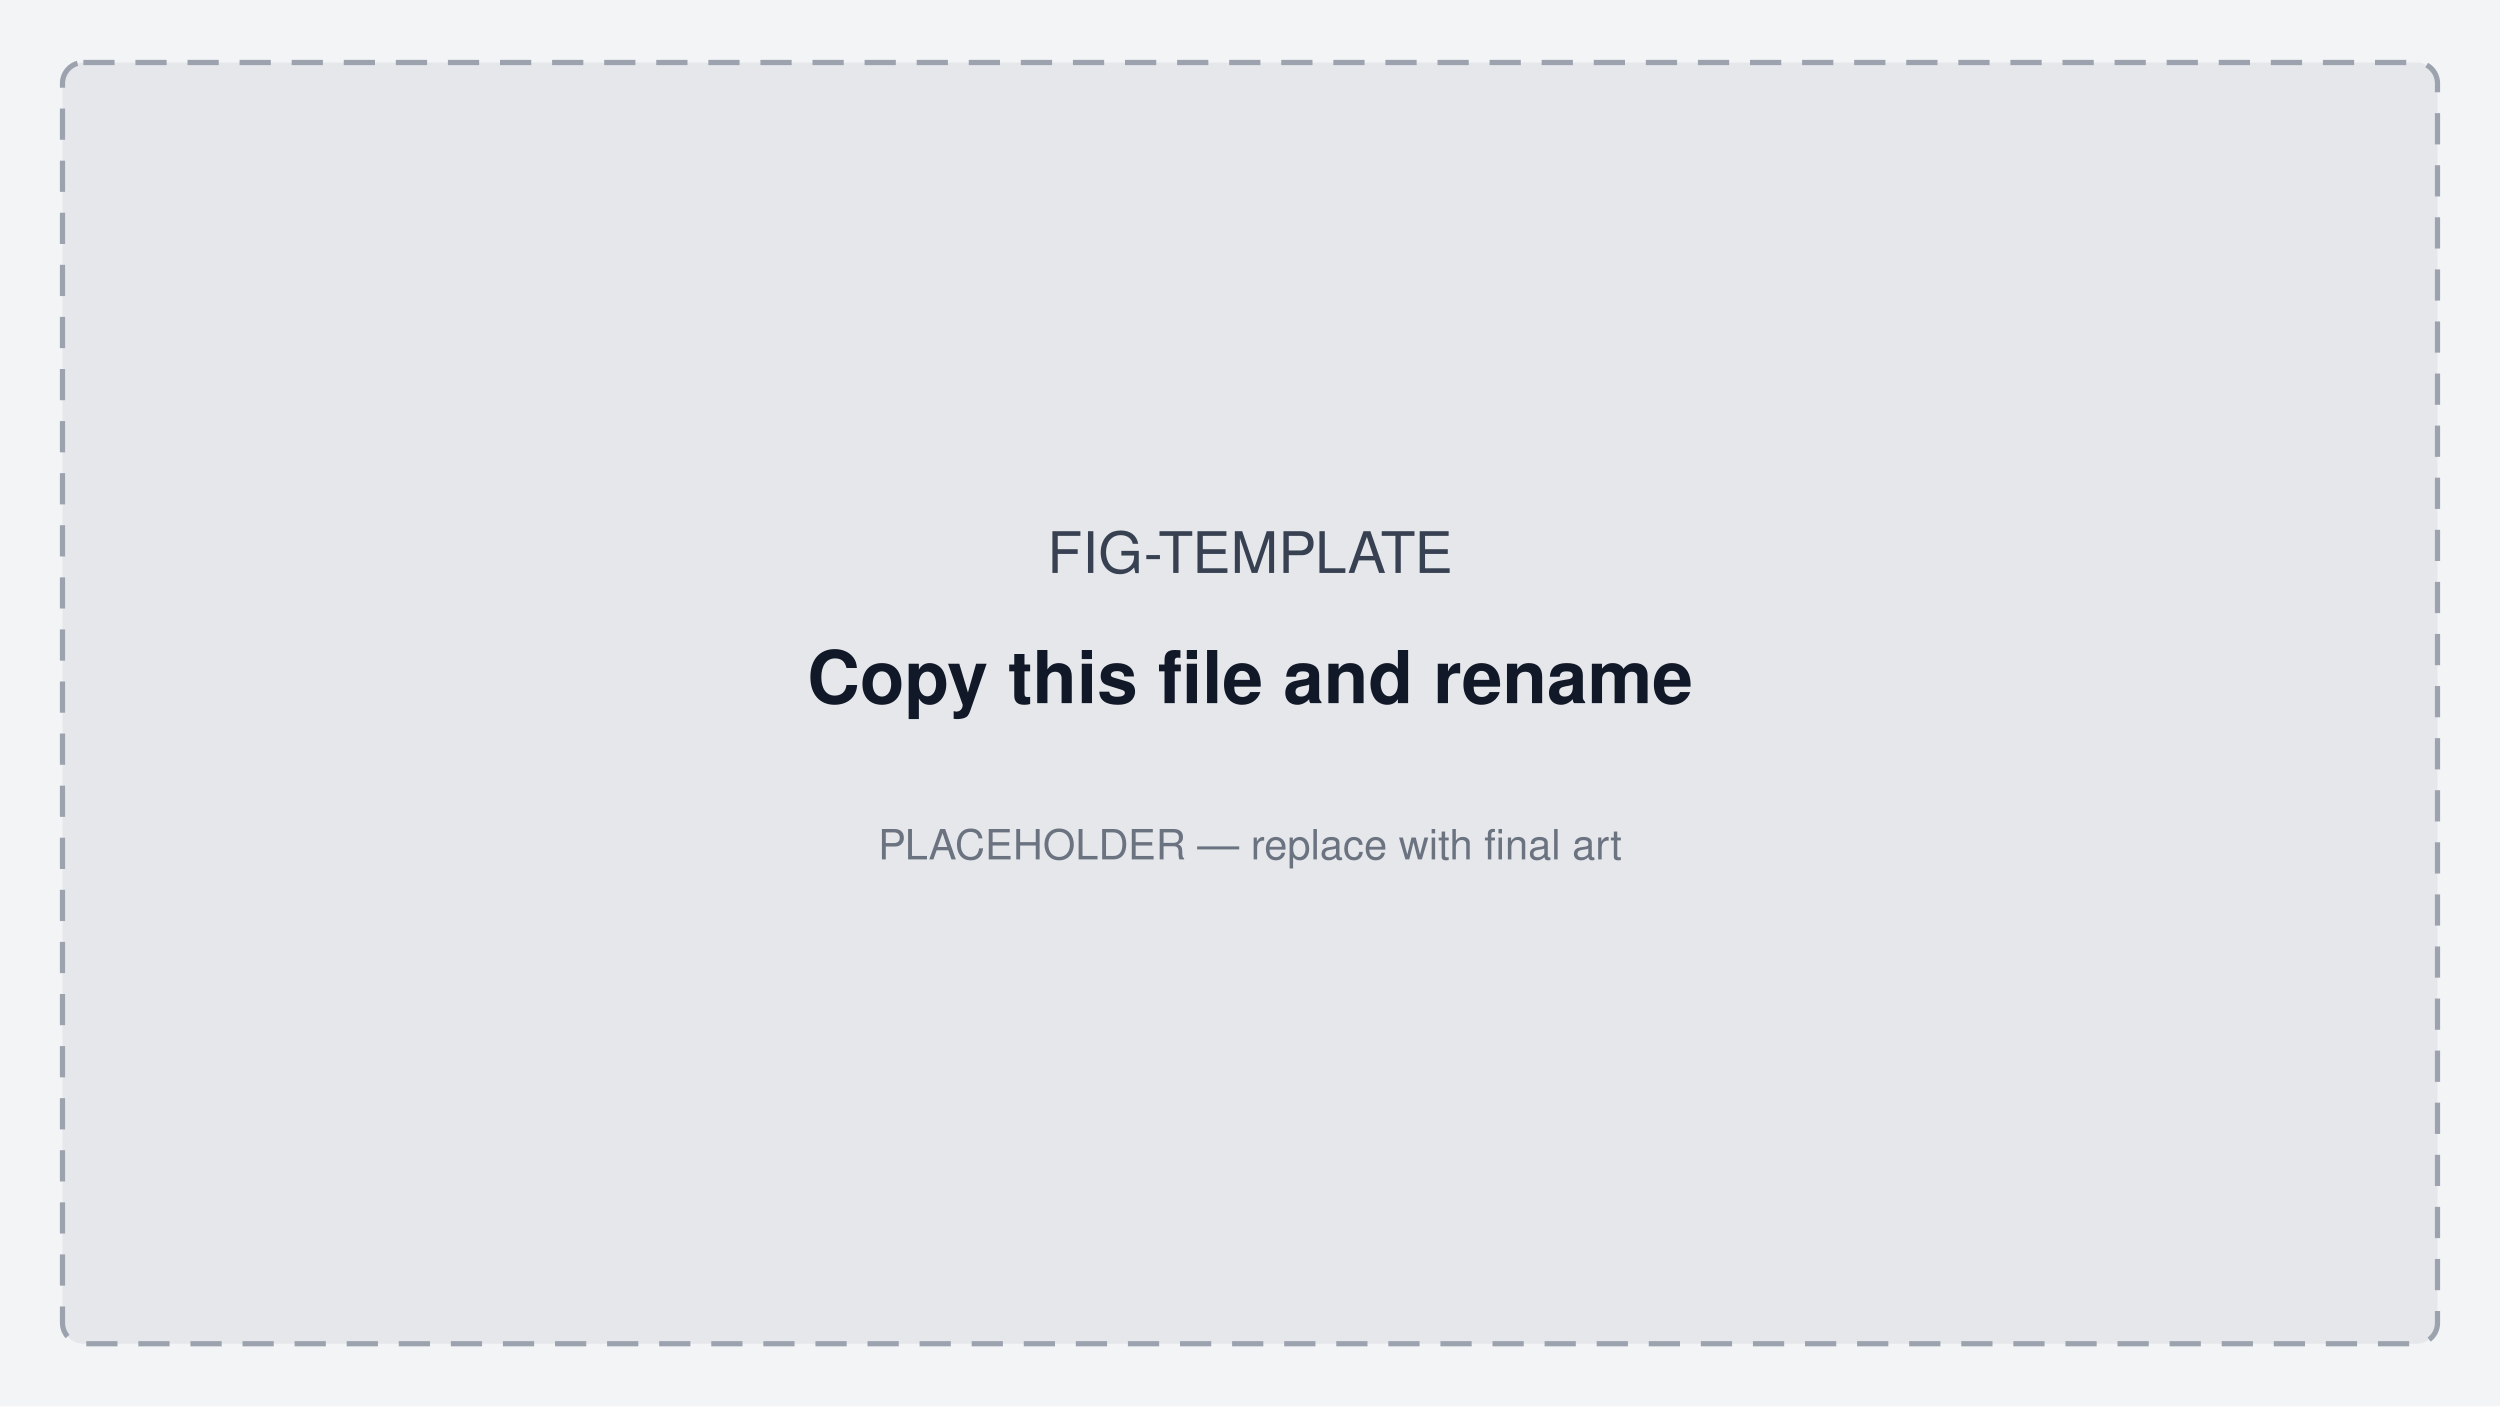
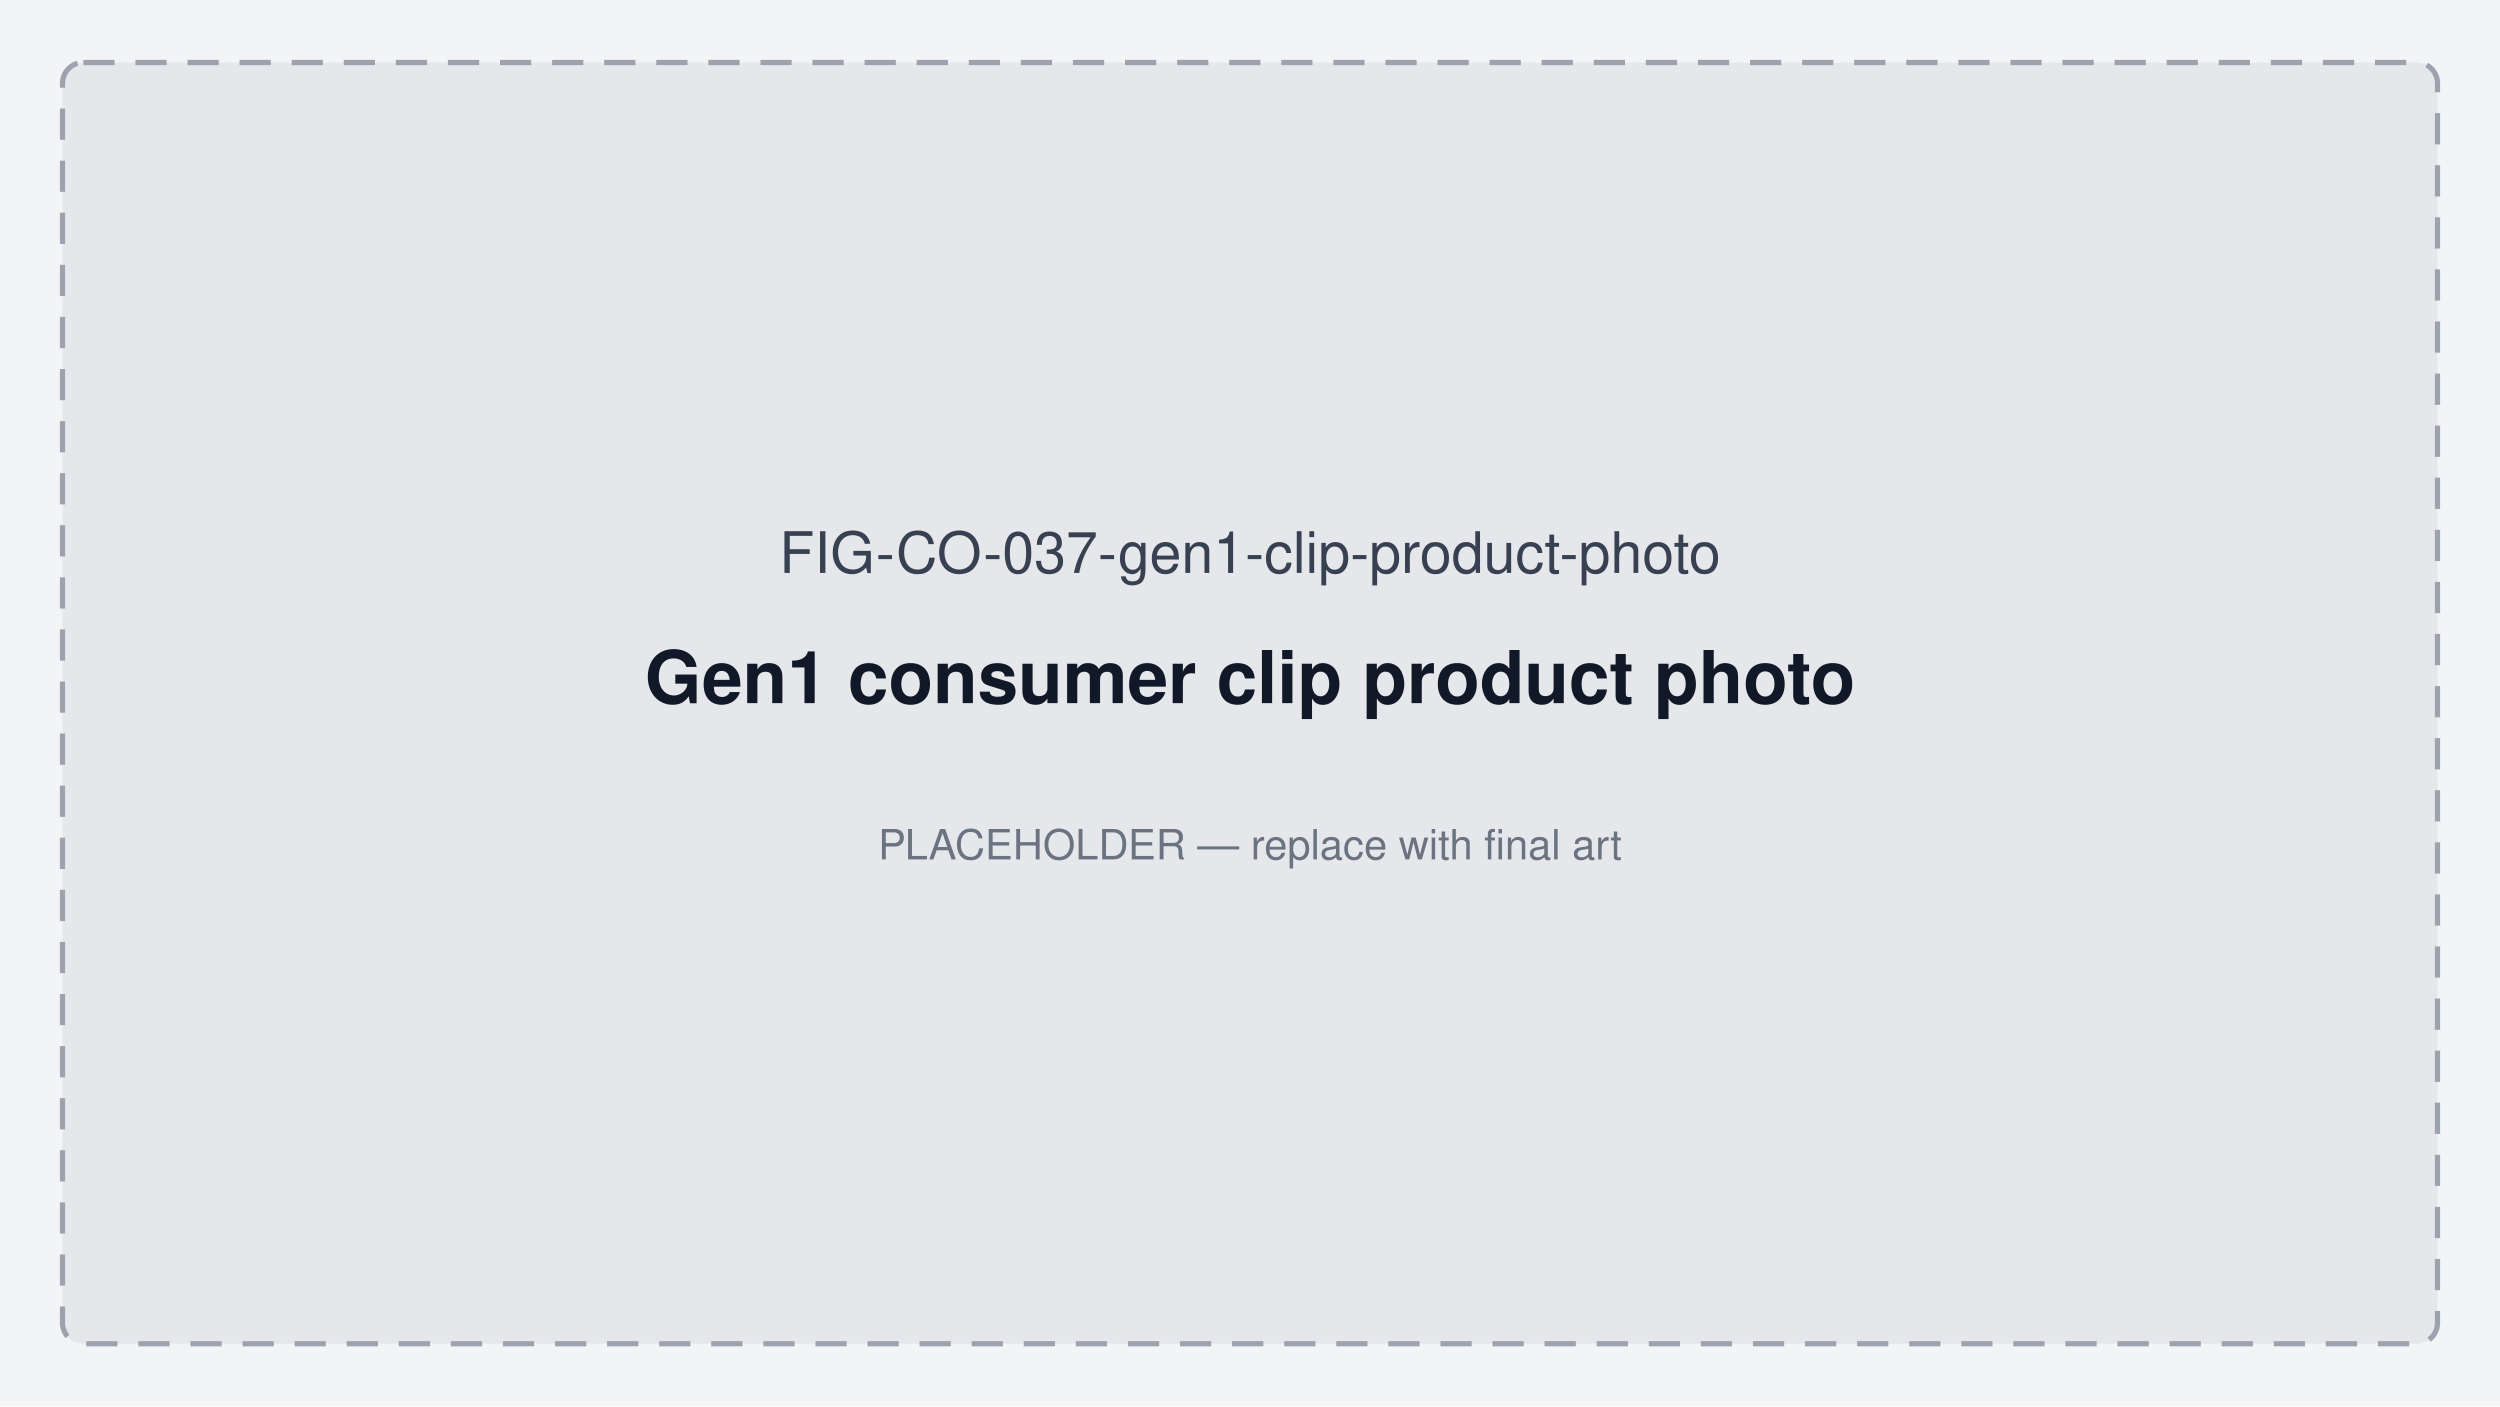
<svg xmlns="http://www.w3.org/2000/svg" width="960" height="540" viewBox="0 0 960 540">
  <rect width="960" height="540" fill="#F3F4F6" />
  <rect x="24" y="24" width="912" height="492" fill="#E5E7EB" stroke="#9CA3AF" stroke-width="2" stroke-dasharray="12 8" rx="8" />
-   <text x="480" y="220" text-anchor="middle" font-family="Helvetica, Arial, sans-serif" font-size="22" fill="#374151">FIG-TEMPLATE</text>
-   <text x="480" y="270" text-anchor="middle" font-family="Helvetica, Arial, sans-serif" font-size="28" font-weight="bold" fill="#111827">Copy this file and rename</text>
+   <text x="480" y="220" text-anchor="middle" font-family="Helvetica, Arial, sans-serif" font-size="22" fill="#374151">FIG-CO-037-gen1-clip-product-photo</text>
+   <text x="480" y="270" text-anchor="middle" font-family="Helvetica, Arial, sans-serif" font-size="28" font-weight="bold" fill="#111827">Gen1 consumer clip product photo</text>
  <text x="480" y="330" text-anchor="middle" font-family="Helvetica, Arial, sans-serif" font-size="16" fill="#6B7280">PLACEHOLDER — replace with final art</text>
</svg>
